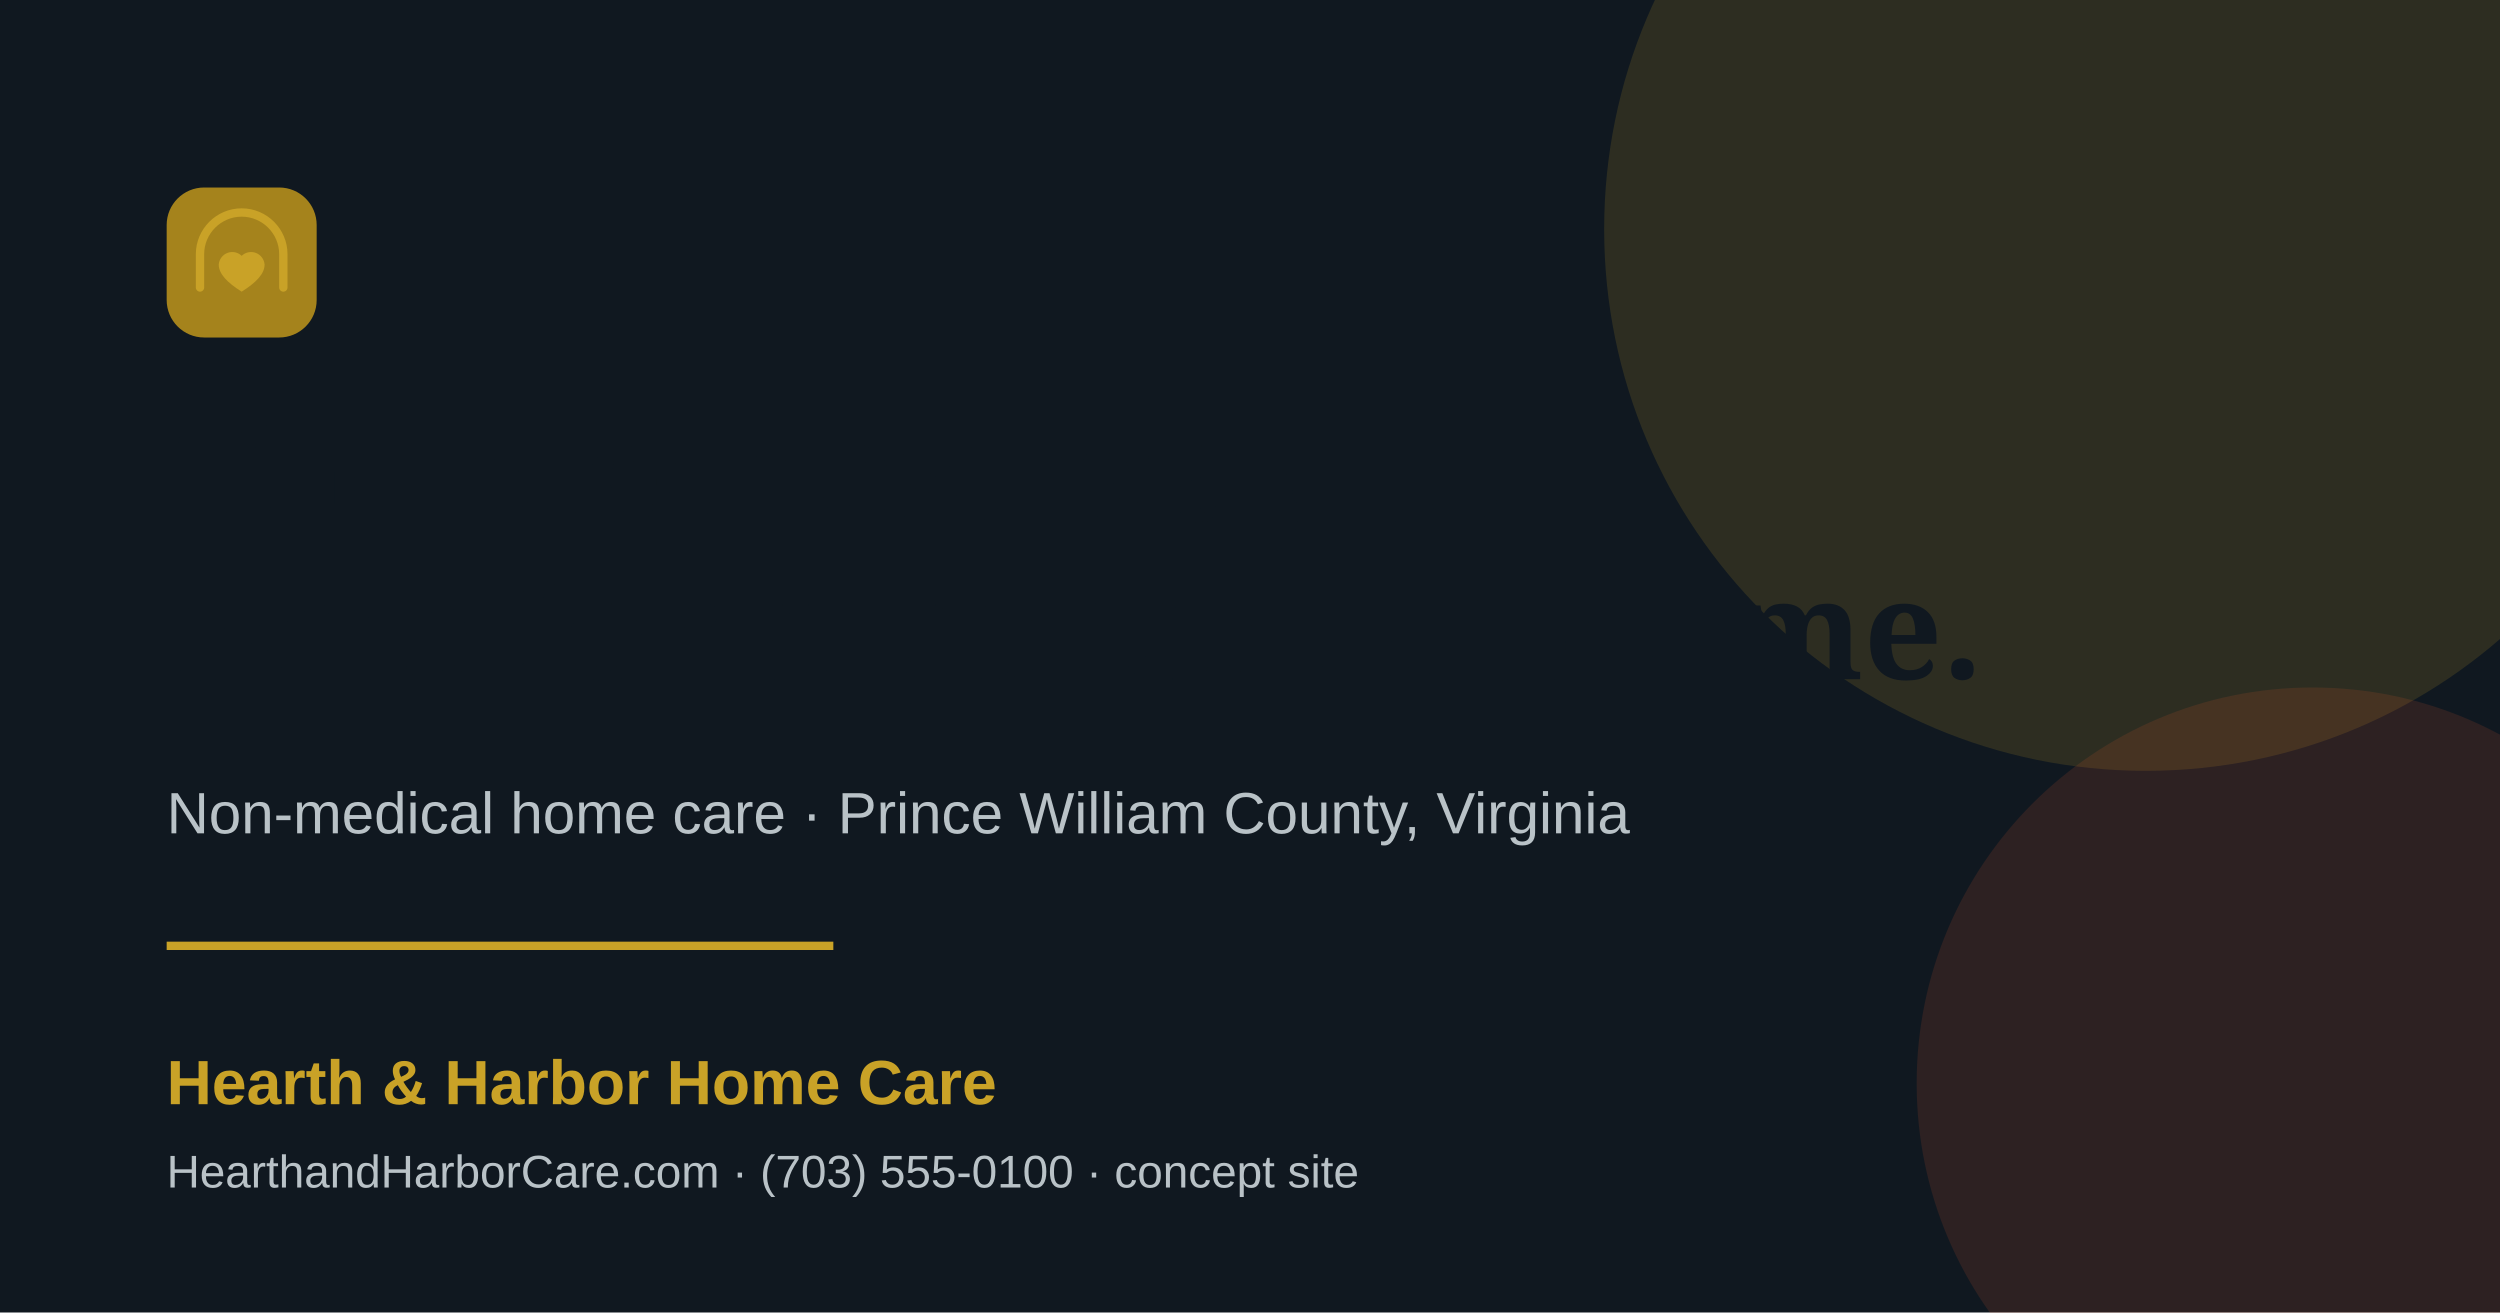
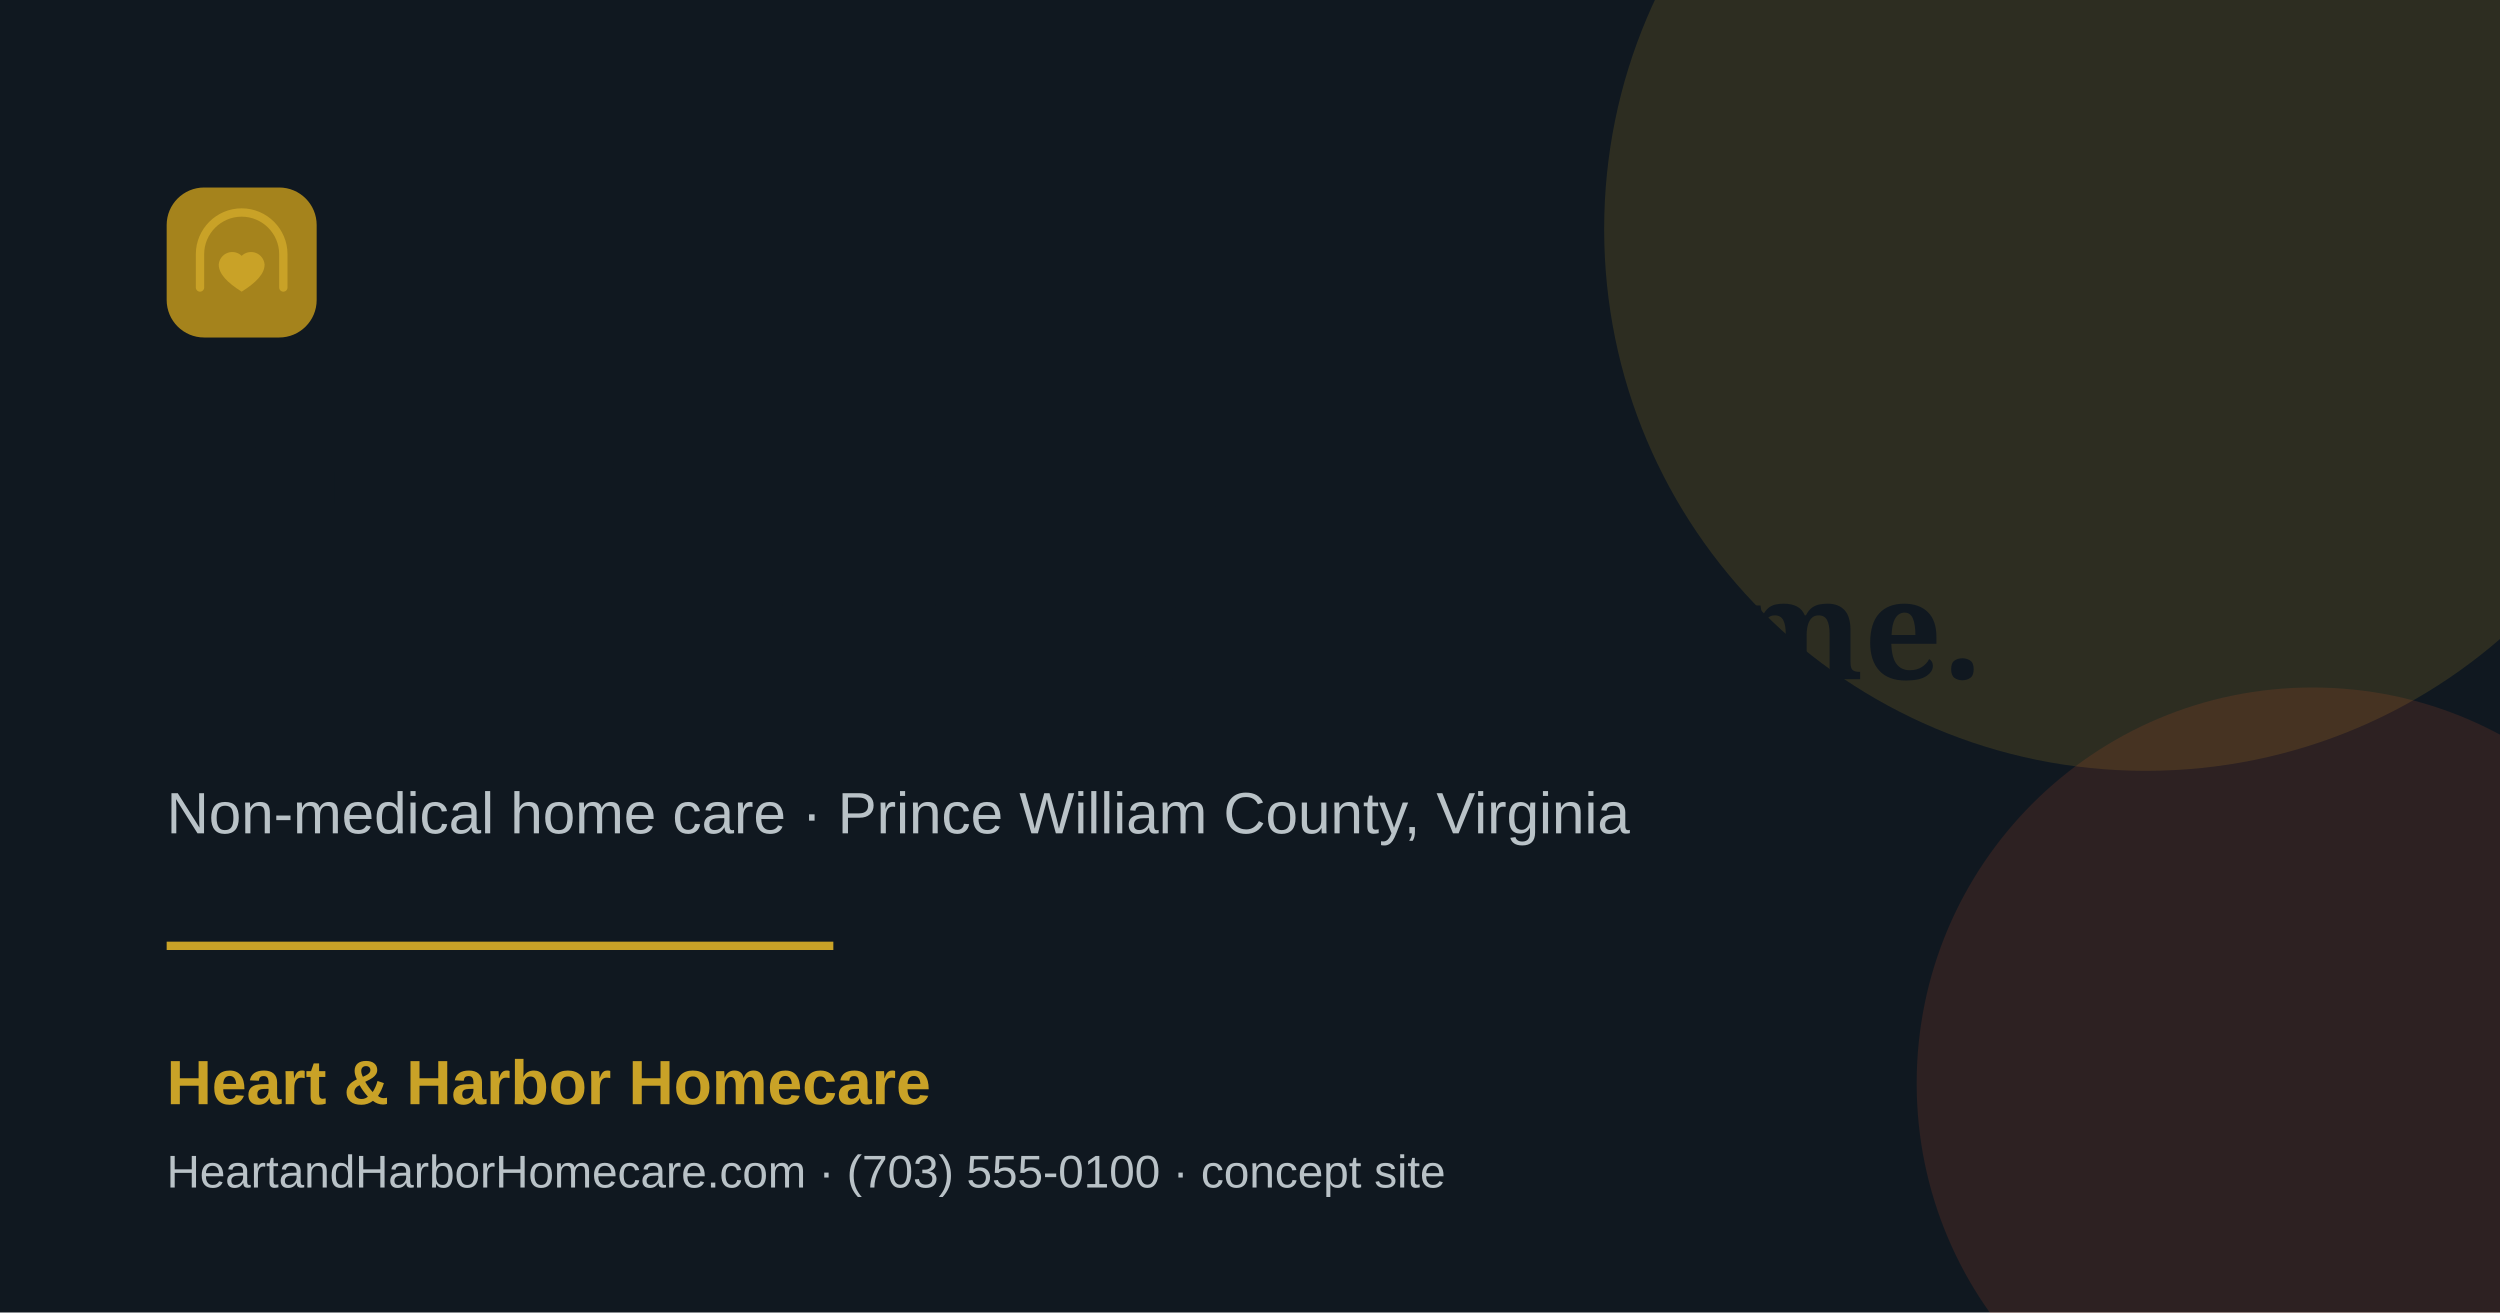
<svg xmlns="http://www.w3.org/2000/svg" width="1200" height="630" viewBox="0 0 1200 630">
  <rect width="1200" height="630" fill="#101820" />
  <circle cx="1030" cy="110" r="260" fill="#C9A227" opacity=".16" />
  <circle cx="1110" cy="520" r="190" fill="#E4572E" opacity=".14" />
  <g transform="translate(80 90)">
    <rect width="72" height="72" rx="18" fill="#A5831C" />
    <path d="M16 48V32c0-11 9-20 20-20s20 9 20 20v16" fill="none" stroke="#C9A227" stroke-width="4" stroke-linecap="round" />
    <path d="M36 50c-7-4.4-11-8.6-11-13a6.5 6.5 0 0 1 11-4.2 6.5 6.5 0 0 1 11 4.2c0 4.4-4 8.6-11 13Z" fill="#C9A227" />
  </g>
  <text x="80" y="250" font-family="Georgia, serif" font-size="66" font-weight="700" fill="#101820">The clearest way to</text>
  <text x="80" y="326" font-family="Georgia, serif" font-size="66" font-weight="700" fill="#101820">care for a parent at home.</text>
  <text x="80" y="400" font-family="Arial, sans-serif" font-size="28" fill="#B9C2C7">Non-medical home care · Prince William County, Virginia</text>
  <rect x="80" y="452" width="320" height="4" fill="#C9A227" />
-   <text x="80" y="530" font-family="Arial, sans-serif" font-size="30" font-weight="700" fill="#C9A227">Hearth &amp; Harbor Home Care</text>
-   <text x="80" y="570" font-family="Arial, sans-serif" font-size="22" fill="#B9C2C7">HearthandHarborCare.com · (703) 555-0100 · concept site</text>
+   <text x="80" y="530" font-family="Arial, sans-serif" font-size="30" font-weight="700" fill="#C9A227">Heart &amp; Harbor Homecare</text>
+   <text x="80" y="570" font-family="Arial, sans-serif" font-size="22" fill="#B9C2C7">HeartandHarborHomecare.com · (703) 555-0100 · concept site</text>
</svg>
